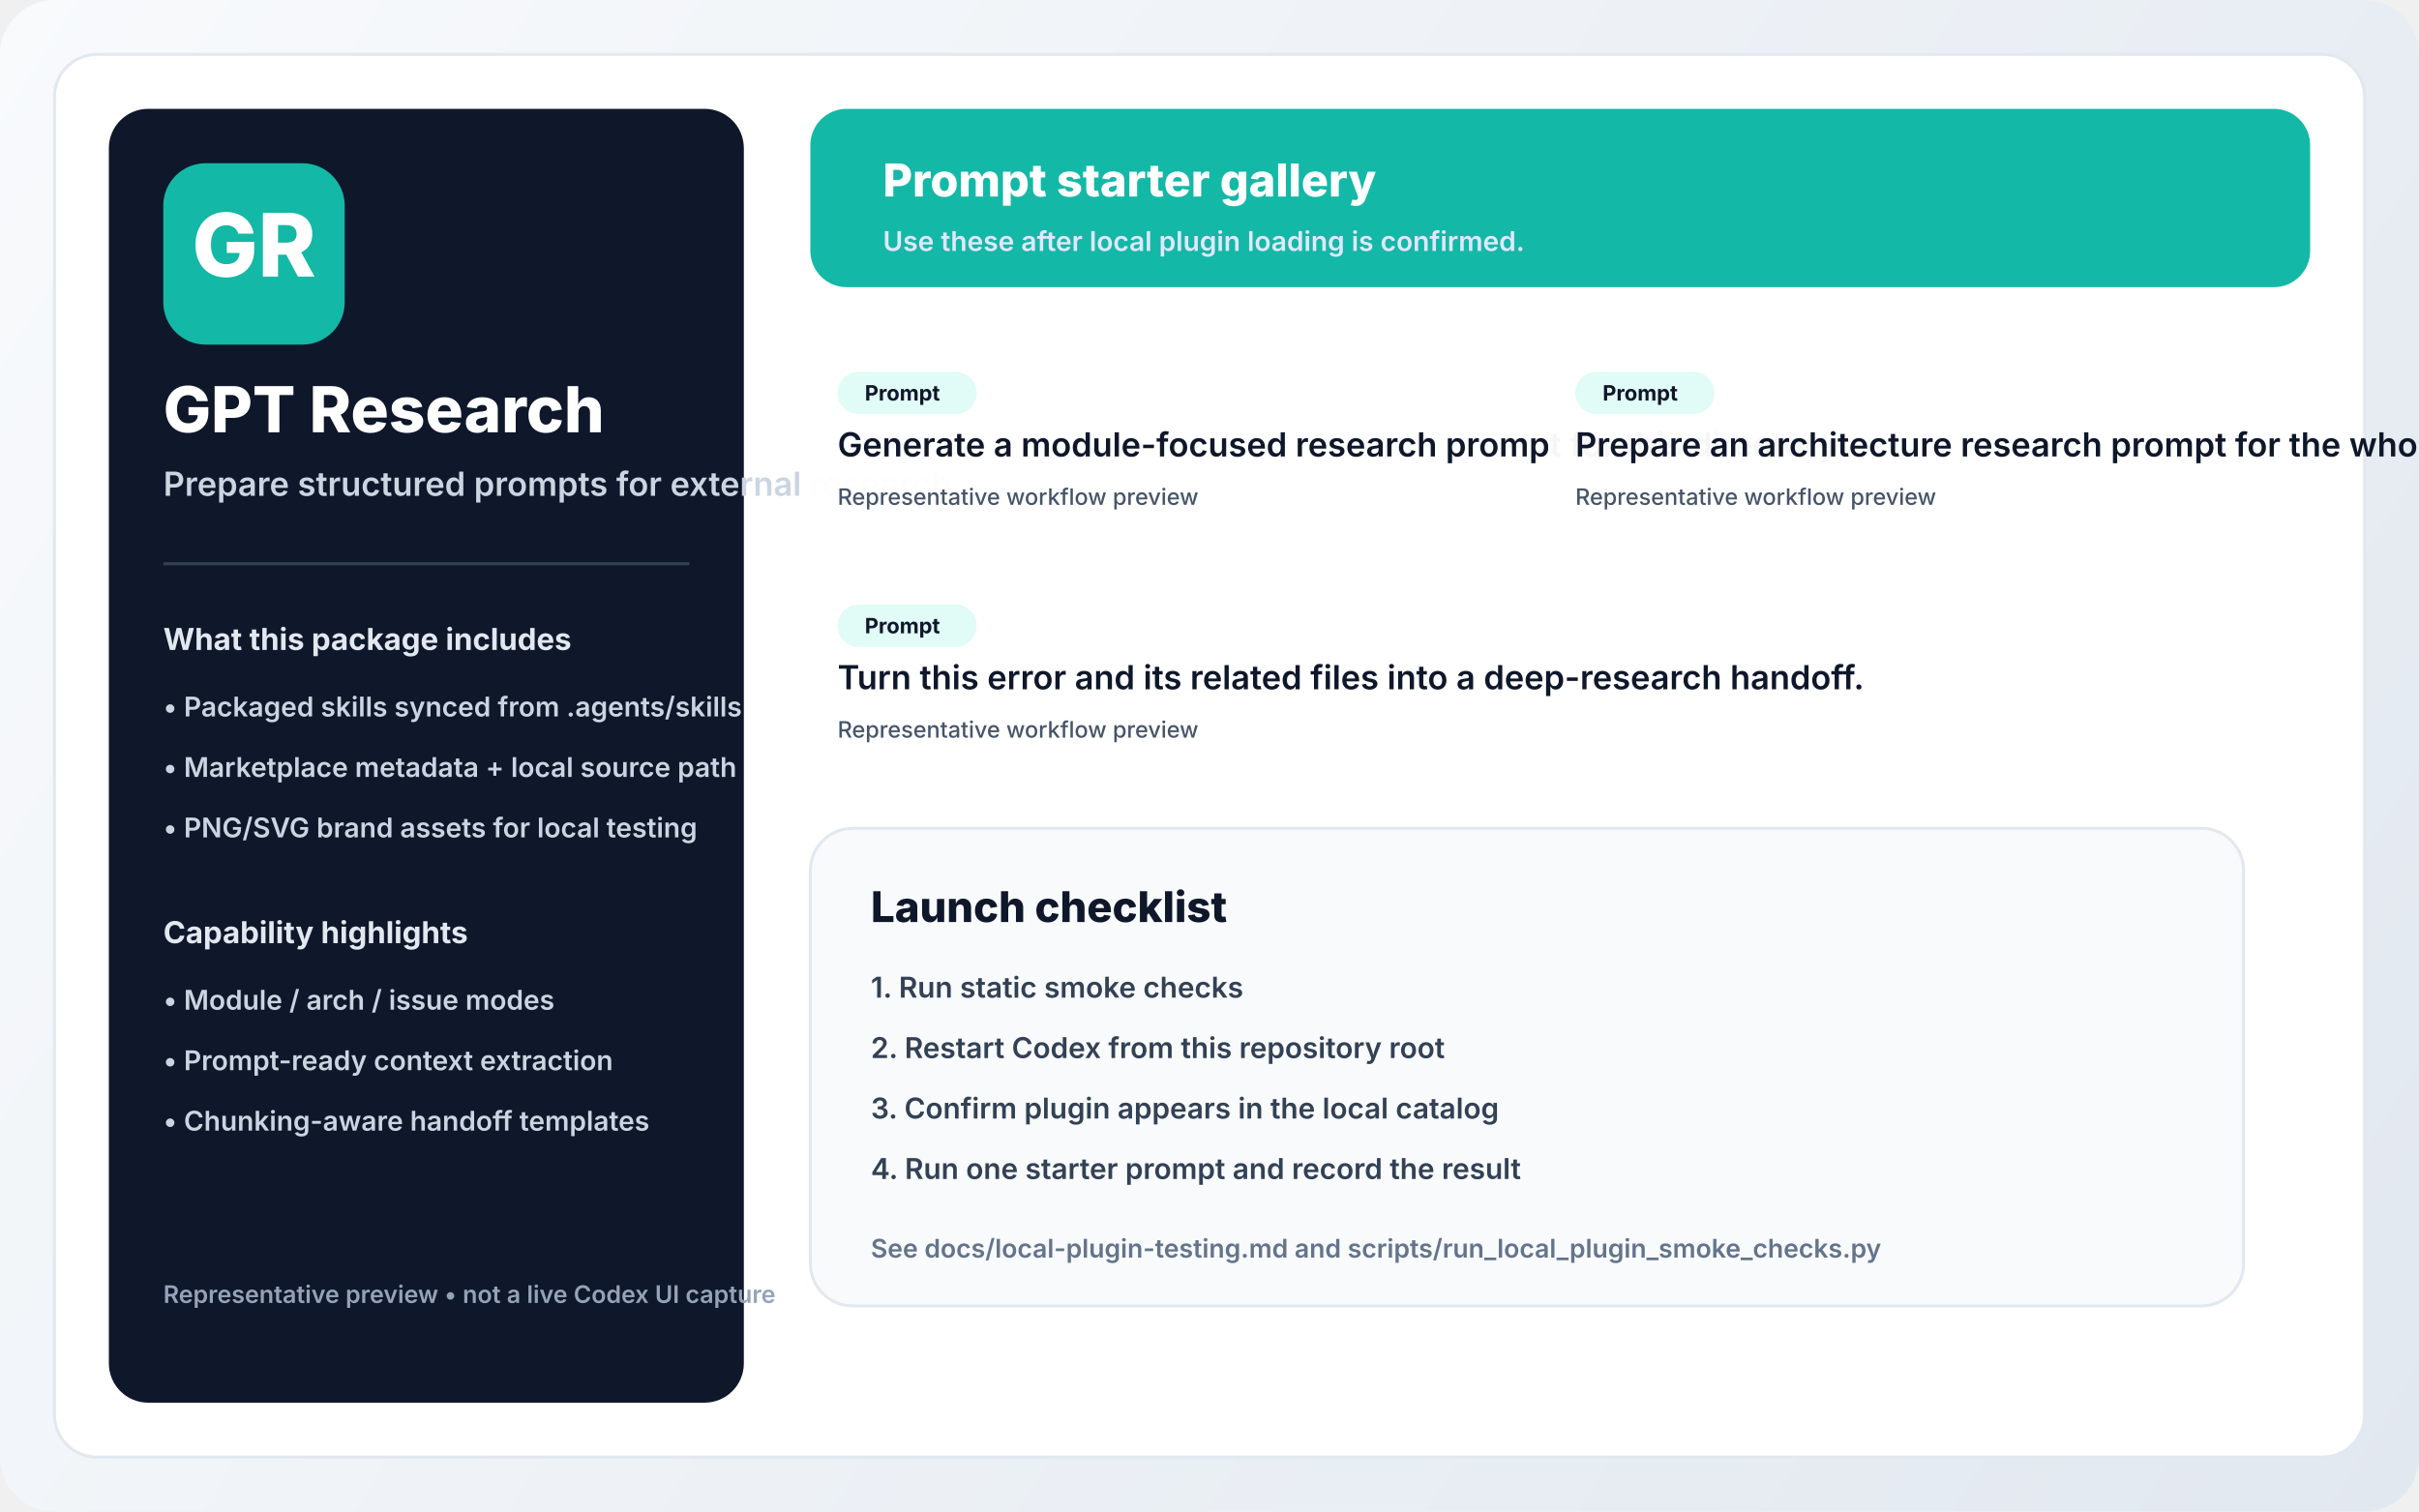
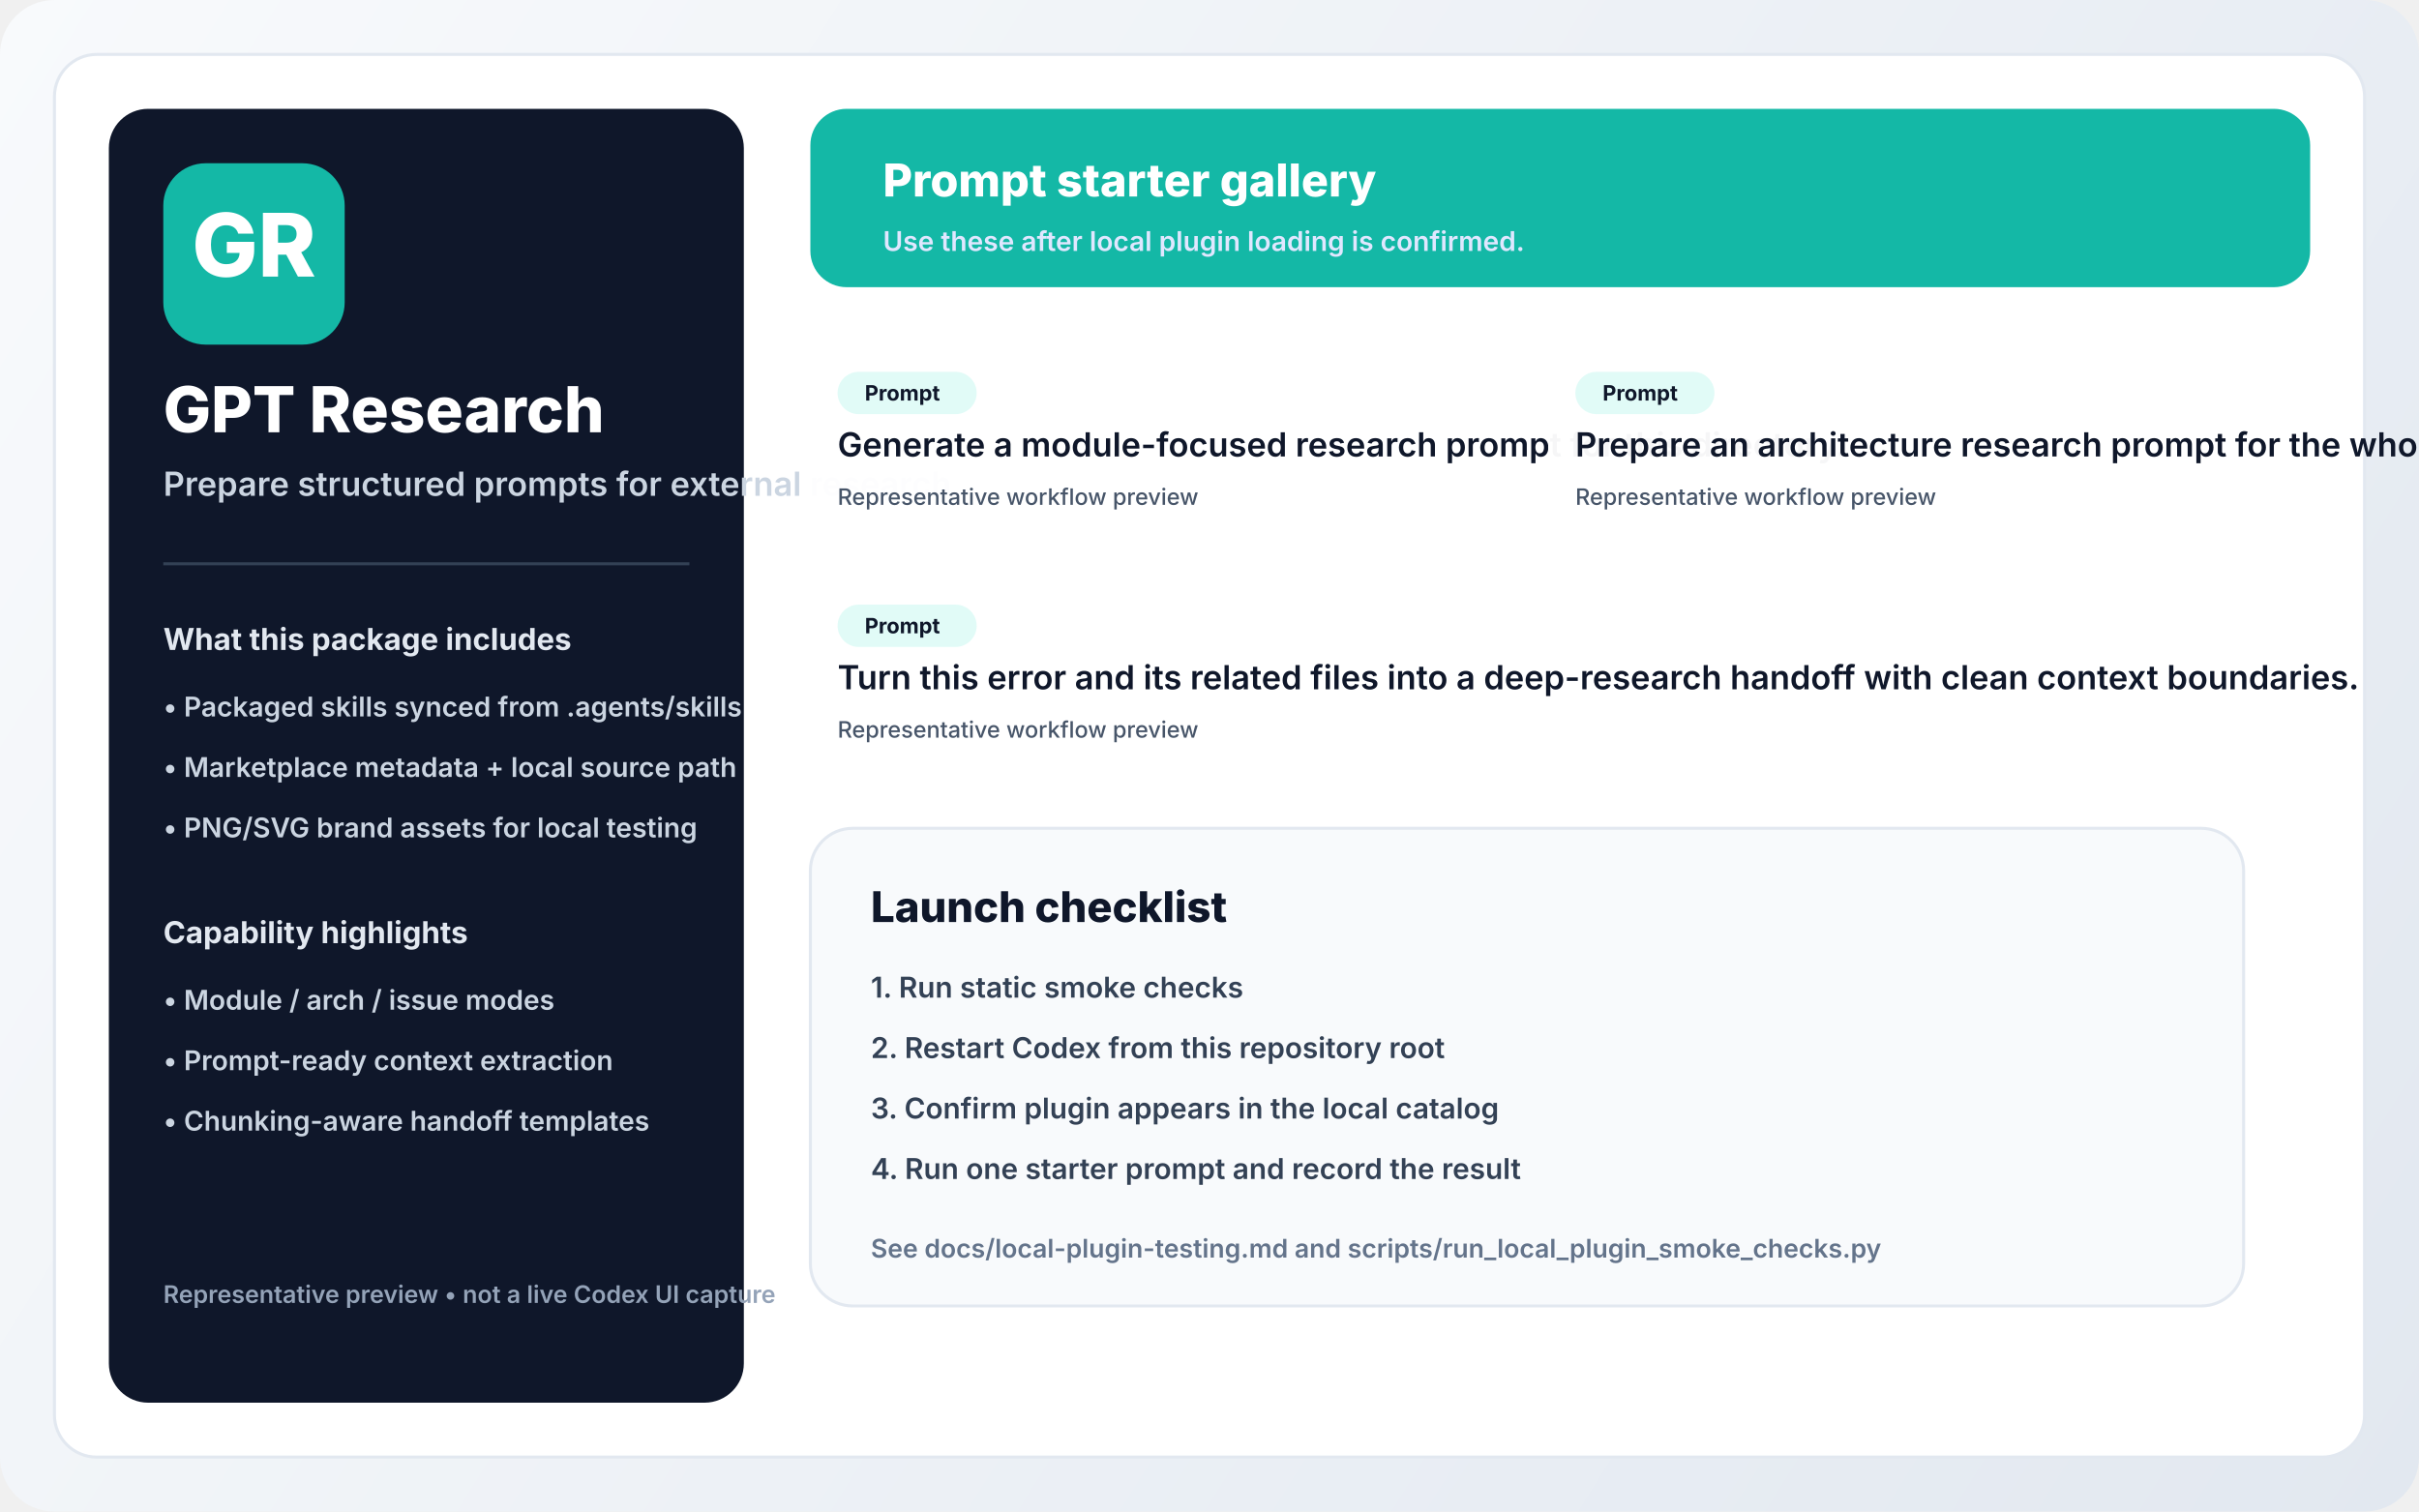
<svg xmlns="http://www.w3.org/2000/svg" width="1600" height="1000" viewBox="0 0 1600 1000" fill="none">
  <defs>
    <linearGradient id="bg" x1="0" y1="0" x2="1600" y2="1000" gradientUnits="userSpaceOnUse">
      <stop stop-color="#F8FAFC" />
      <stop offset="1" stop-color="#E2E8F0" />
    </linearGradient>
  </defs>
  <rect width="1600" height="1000" rx="36" fill="url(#bg)" />
  <rect x="36" y="36" width="1528" height="928" rx="28" fill="white" stroke="#E2E8F0" stroke-width="2" />
  <rect x="72" y="72" width="420" height="856" rx="26" fill="#0F172A" />
  <rect x="108" y="108" width="120" height="120" rx="28" fill="#14B8A6" />
  <text x="168" y="183" text-anchor="middle" font-family="Inter, SF Pro Display, Arial, sans-serif" font-size="58" font-weight="800" fill="white">GR</text>
  <text x="108" y="286" font-family="Inter, SF Pro Display, Arial, sans-serif" font-size="42" font-weight="800" fill="white">GPT Research</text>
  <text x="108" y="328" font-family="Inter, SF Pro Display, Arial, sans-serif" font-size="22" font-weight="600" fill="#CBD5E1">Prepare structured prompts for external research</text>
  <rect x="108" y="372" width="348" height="2" fill="#334155" />
  <text x="108" y="430" font-family="Inter, SF Pro Display, Arial, sans-serif" font-size="20" font-weight="700" fill="#E2E8F0">What this package includes</text>
  <text x="108" y="474" font-family="Inter, SF Pro Display, Arial, sans-serif" font-size="18" font-weight="600" fill="#CBD5E1">• Packaged skills synced from .agents/skills</text>
  <text x="108" y="514" font-family="Inter, SF Pro Display, Arial, sans-serif" font-size="18" font-weight="600" fill="#CBD5E1">• Marketplace metadata + local source path</text>
  <text x="108" y="554" font-family="Inter, SF Pro Display, Arial, sans-serif" font-size="18" font-weight="600" fill="#CBD5E1">• PNG/SVG brand assets for local testing</text>
  <text x="108" y="624" font-family="Inter, SF Pro Display, Arial, sans-serif" font-size="20" font-weight="700" fill="#E2E8F0">Capability highlights</text>
  <text x="108" y="668" font-family="Inter, SF Pro Display, Arial, sans-serif" font-size="18" font-weight="600" fill="#CBD5E1">• Module / arch / issue modes</text>
  <text x="108" y="708" font-family="Inter, SF Pro Display, Arial, sans-serif" font-size="18" font-weight="600" fill="#CBD5E1">• Prompt-ready context extraction</text>
  <text x="108" y="748" font-family="Inter, SF Pro Display, Arial, sans-serif" font-size="18" font-weight="600" fill="#CBD5E1">• Chunking-aware handoff templates</text>
  <text x="108" y="862" font-family="Inter, SF Pro Display, Arial, sans-serif" font-size="16" font-weight="600" fill="#94A3B8">Representative preview • not a live Codex UI capture</text>
  <rect x="536" y="72" width="992" height="118" rx="24" fill="#14B8A6" />
  <text x="584" y="130" font-family="Inter, SF Pro Display, Arial, sans-serif" font-size="30" font-weight="800" fill="white">Prompt starter gallery</text>
  <text x="584" y="166" font-family="Inter, SF Pro Display, Arial, sans-serif" font-size="18" font-weight="600" fill="#E0E7FF">Use these after local plugin loading is confirmed.</text>
  <rect x="536" y="228" width="460" height="126" rx="22" fill="white" fill-opacity="0.96" />
  <rect x="554" y="246" width="92" height="28" rx="14" fill="#5EEAD4" fill-opacity="0.18" />
  <text x="572" y="265" font-family="Inter, SF Pro Display, Arial, sans-serif" font-size="14" font-weight="700" fill="#0F172A">Prompt</text>
  <text x="554" y="302" font-family="Inter, SF Pro Display, Arial, sans-serif" font-size="22" font-weight="600" fill="#0F172A">Generate a module-focused research prompt for this directory.</text>
  <text x="554" y="334" font-family="Inter, SF Pro Display, Arial, sans-serif" font-size="15" font-weight="500" fill="#475569">Representative workflow preview</text>
  <rect x="1024" y="228" width="460" height="126" rx="22" fill="white" fill-opacity="0.96" />
  <rect x="1042" y="246" width="92" height="28" rx="14" fill="#5EEAD4" fill-opacity="0.18" />
  <text x="1060" y="265" font-family="Inter, SF Pro Display, Arial, sans-serif" font-size="14" font-weight="700" fill="#0F172A">Prompt</text>
  <text x="1042" y="302" font-family="Inter, SF Pro Display, Arial, sans-serif" font-size="22" font-weight="600" fill="#0F172A">Prepare an architecture research prompt for the whole repository.</text>
  <text x="1042" y="334" font-family="Inter, SF Pro Display, Arial, sans-serif" font-size="15" font-weight="500" fill="#475569">Representative workflow preview</text>
  <rect x="536" y="382" width="948" height="126" rx="22" fill="white" fill-opacity="0.96" />
  <rect x="554" y="400" width="92" height="28" rx="14" fill="#5EEAD4" fill-opacity="0.18" />
  <text x="572" y="419" font-family="Inter, SF Pro Display, Arial, sans-serif" font-size="14" font-weight="700" fill="#0F172A">Prompt</text>
-   <text x="554" y="456" font-family="Inter, SF Pro Display, Arial, sans-serif" font-size="22" font-weight="600" fill="#0F172A">Turn this error and its related files into a deep-research handoff.</text>
+   <text x="554" y="456" font-family="Inter, SF Pro Display, Arial, sans-serif" font-size="22" font-weight="600" fill="#0F172A">Turn this error and its related files into a deep-research handoff with clean context boundaries.</text>
  <text x="554" y="488" font-family="Inter, SF Pro Display, Arial, sans-serif" font-size="15" font-weight="500" fill="#475569">Representative workflow preview</text>
  <rect x="536" y="548" width="948" height="316" rx="28" fill="#F8FAFC" stroke="#E2E8F0" stroke-width="2" />
  <text x="576" y="610" font-family="Inter, SF Pro Display, Arial, sans-serif" font-size="28" font-weight="800" fill="#0F172A">Launch checklist</text>
  <text x="576" y="660" font-family="Inter, SF Pro Display, Arial, sans-serif" font-size="19" font-weight="600" fill="#334155">1. Run static smoke checks</text>
  <text x="576" y="700" font-family="Inter, SF Pro Display, Arial, sans-serif" font-size="19" font-weight="600" fill="#334155">2. Restart Codex from this repository root</text>
  <text x="576" y="740" font-family="Inter, SF Pro Display, Arial, sans-serif" font-size="19" font-weight="600" fill="#334155">3. Confirm plugin appears in the local catalog</text>
  <text x="576" y="780" font-family="Inter, SF Pro Display, Arial, sans-serif" font-size="19" font-weight="600" fill="#334155">4. Run one starter prompt and record the result</text>
  <text x="576" y="832" font-family="Inter, SF Pro Display, Arial, sans-serif" font-size="17" font-weight="600" fill="#64748B">See docs/local-plugin-testing.md and scripts/run_local_plugin_smoke_checks.py</text>
</svg>
